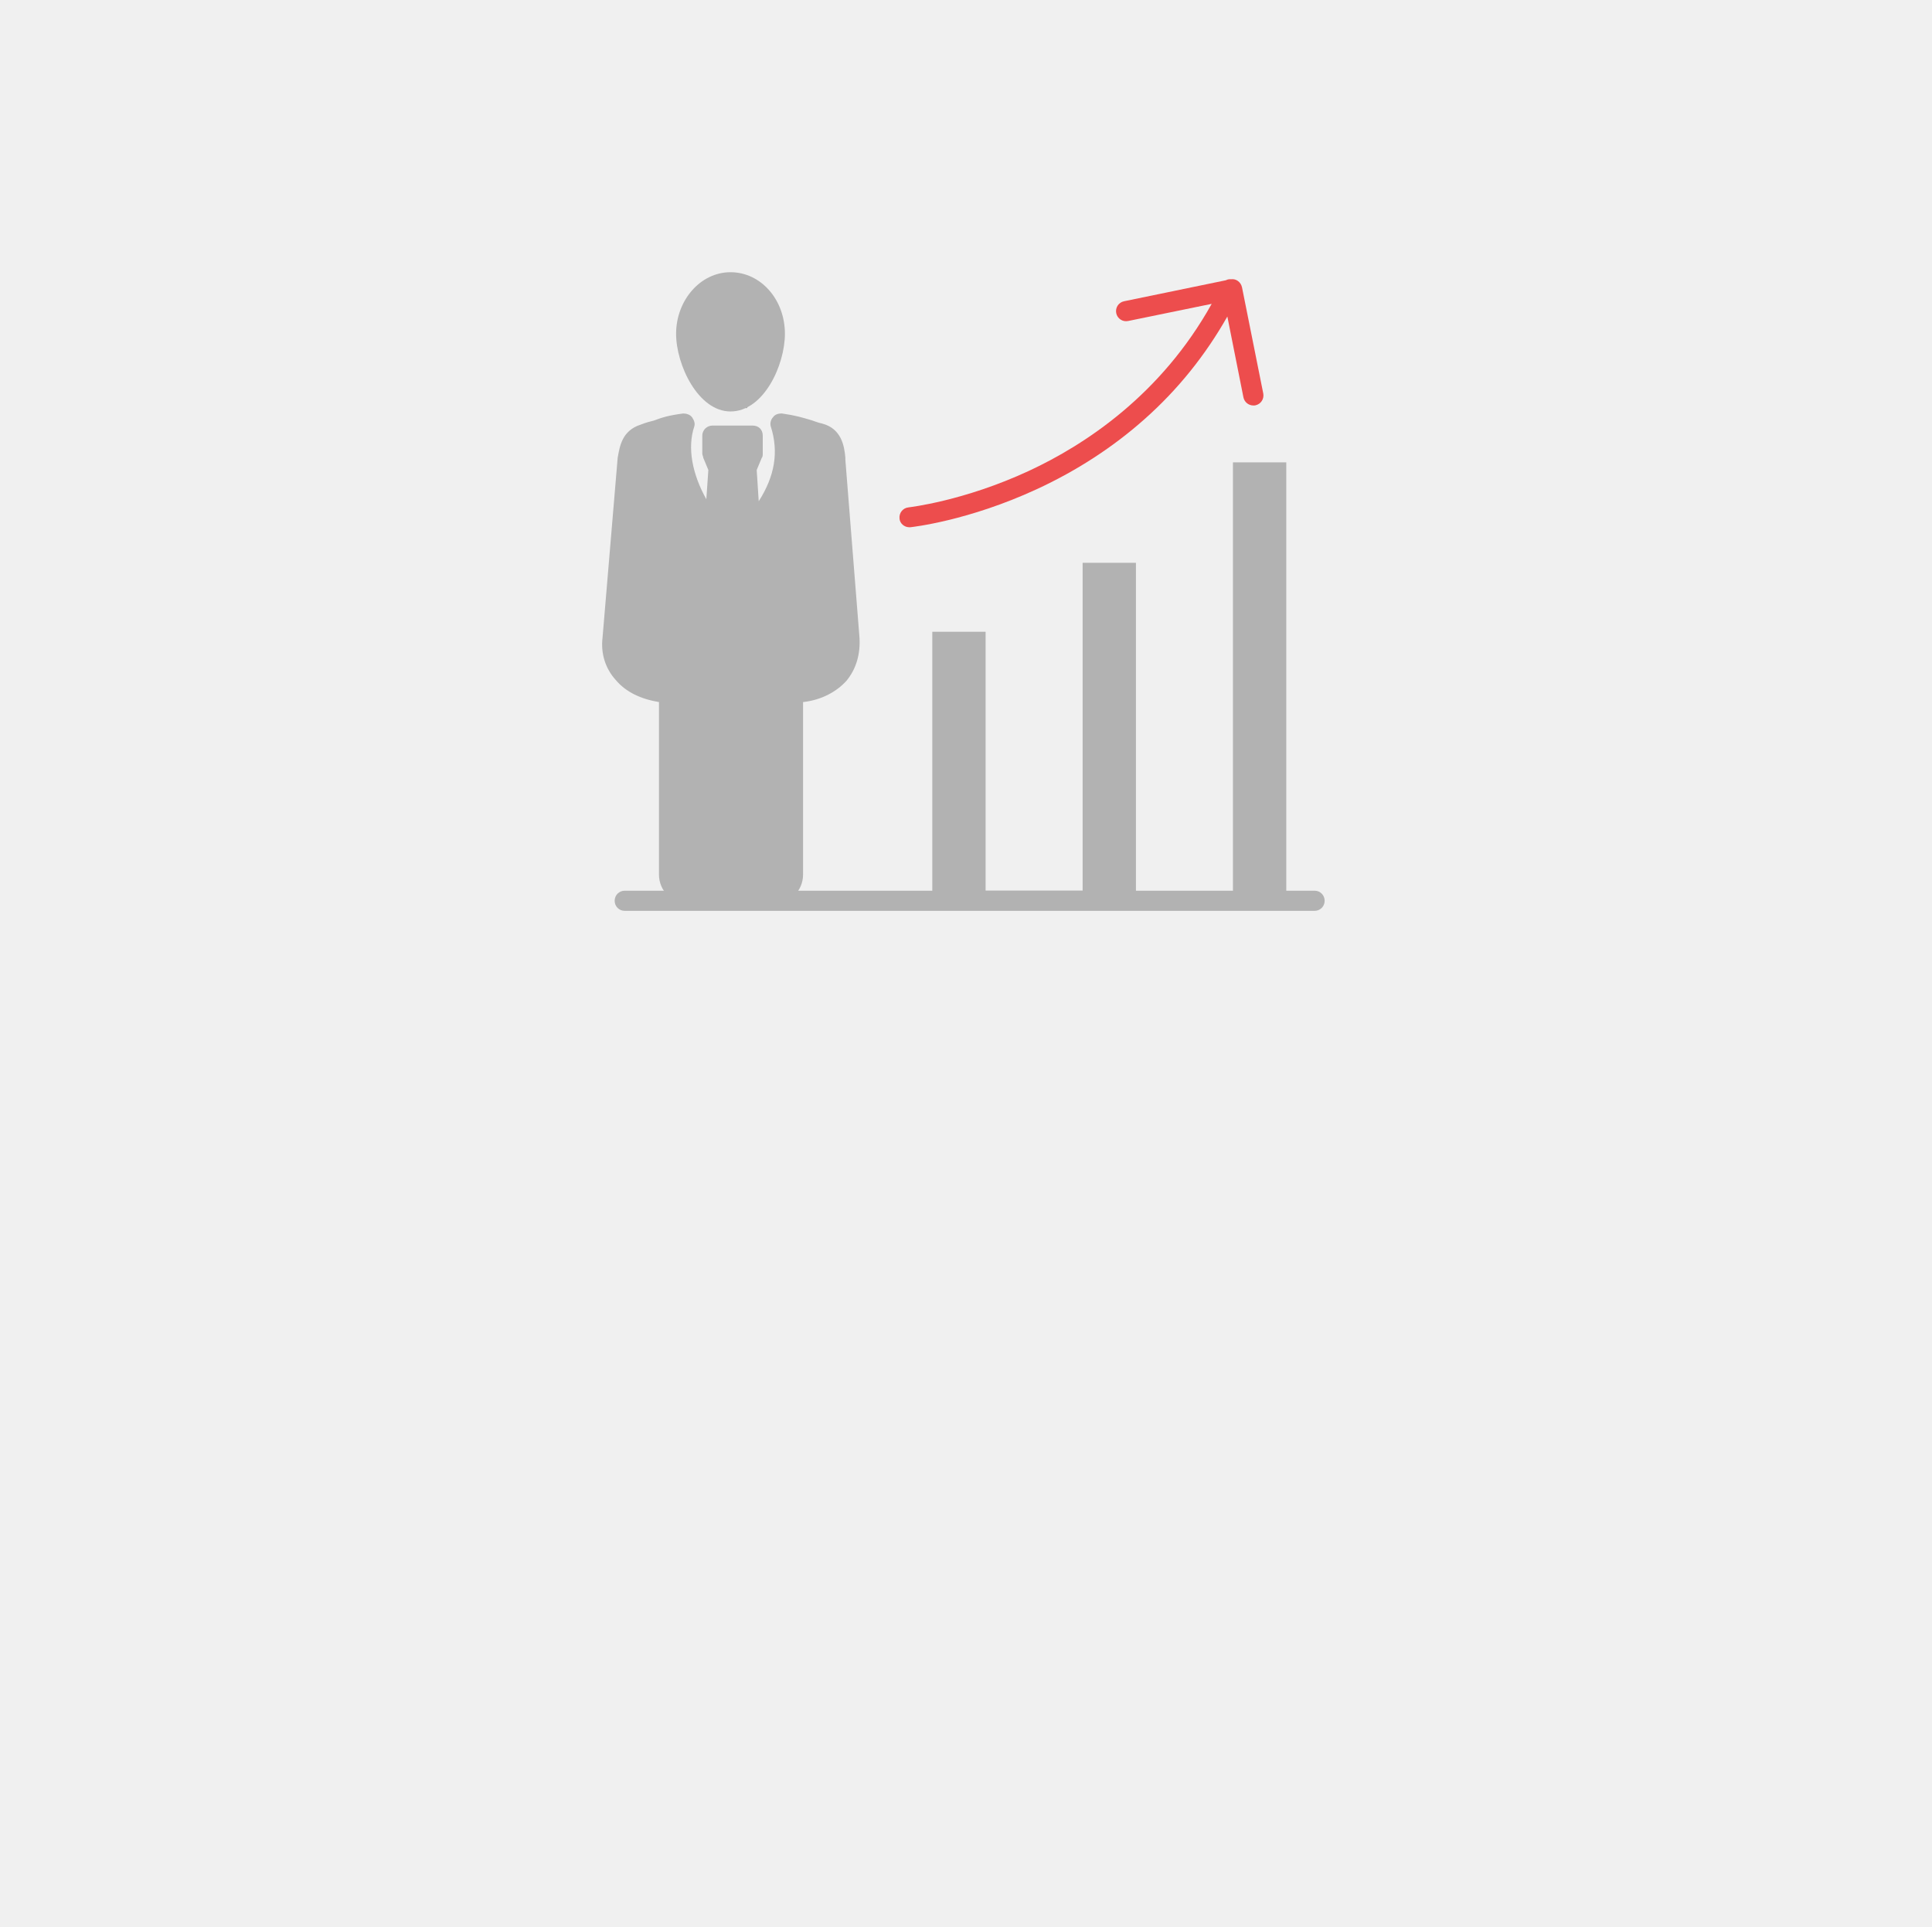
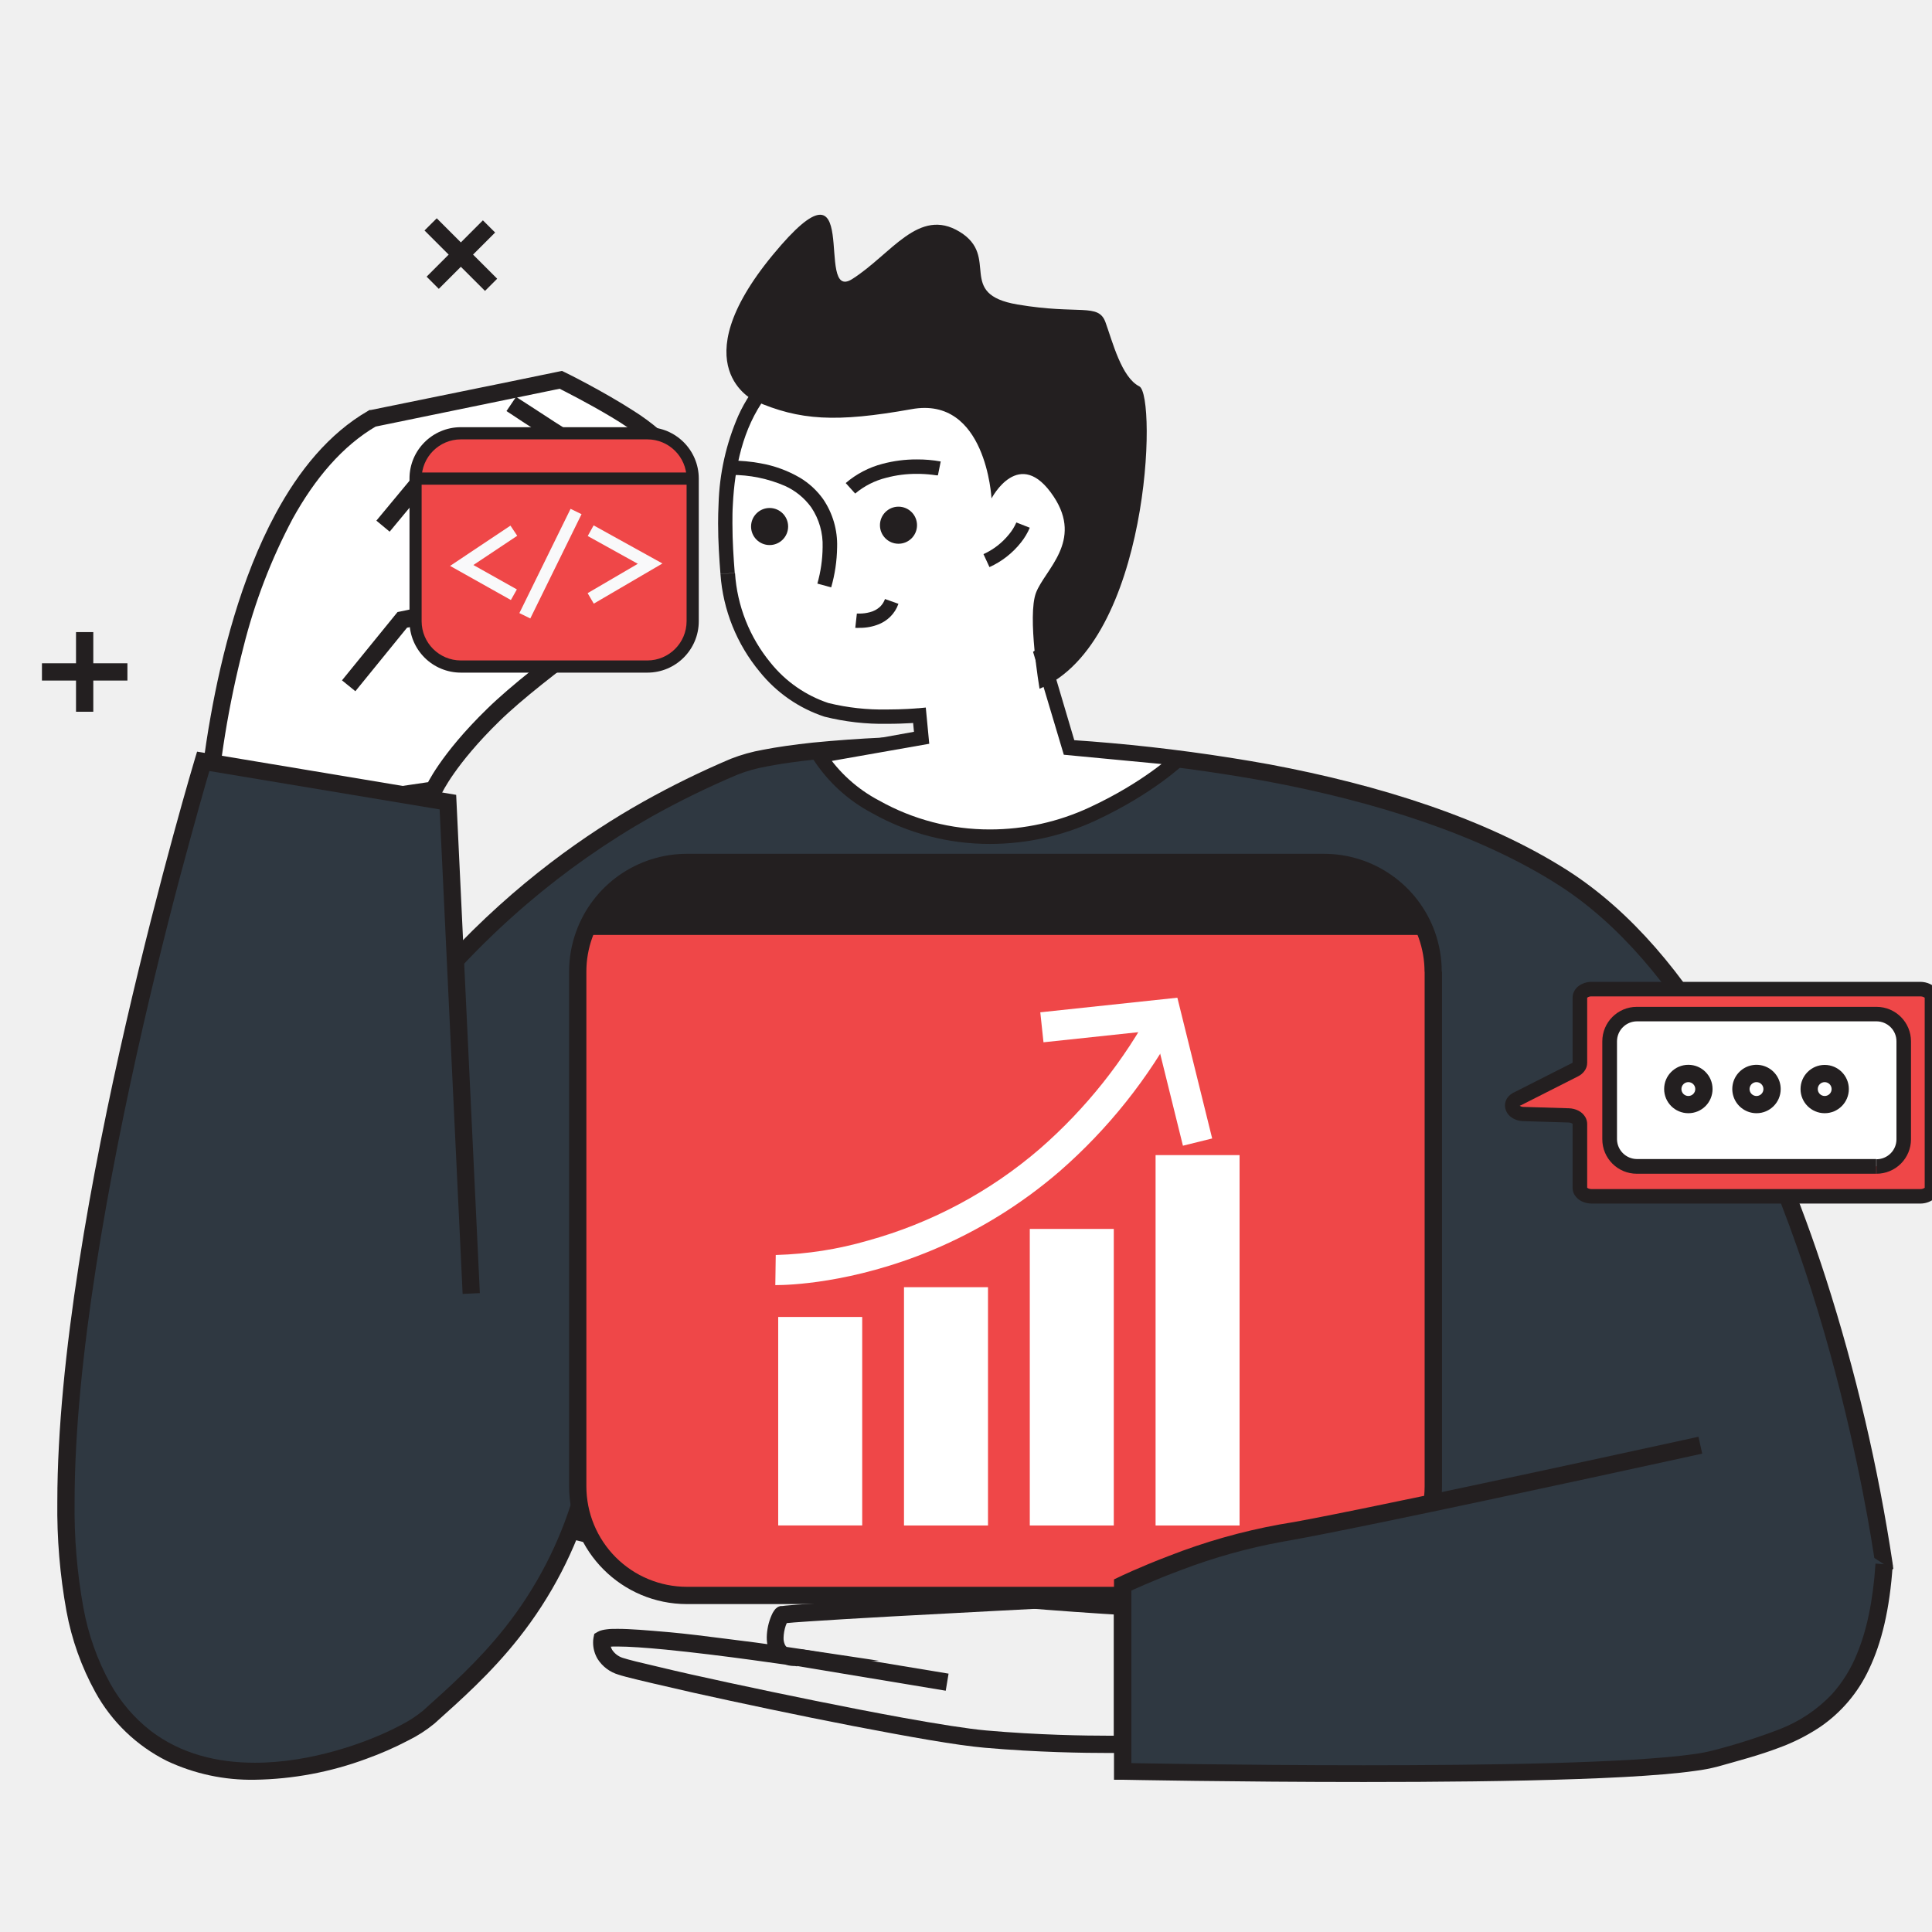
- <svg xmlns="http://www.w3.org/2000/svg" width="369" height="368" viewBox="0 0 369 368" fill="none">
-   <rect x="1.07" y="1" width="366" height="366" rx="31" />
-   <path d="M142.578 78.013L142.772 77.346H142.355L142.578 78.013Z" fill="black" />
-   <path d="M173.668 100.721C173.723 100.721 173.805 100.721 173.86 100.721C174.299 100.666 184.895 99.511 197.989 93.462C205.675 89.915 212.647 85.378 218.659 80.016C224.973 74.407 230.243 67.835 234.416 60.466L237.49 75.919C237.682 76.826 238.478 77.459 239.384 77.459C239.521 77.459 239.631 77.459 239.768 77.431C240.811 77.211 241.47 76.221 241.278 75.177L237.215 54.884C237.106 54.389 236.831 53.949 236.392 53.646C236.035 53.399 235.596 53.289 235.157 53.344C234.8 53.316 234.443 53.371 234.141 53.536L214.679 57.551C213.636 57.771 212.977 58.788 213.196 59.833C213.416 60.878 214.432 61.538 215.475 61.318L231.423 58.046C221.761 75.397 207.295 84.938 196.534 89.942C184.044 95.744 173.668 96.899 173.503 96.927C172.46 97.037 171.692 97.972 171.801 99.044C171.856 99.979 172.707 100.721 173.668 100.721Z" fill="#ED4D4D" />
-   <path d="M251.079 170.15H245.672V88.319H235.487V170.15H216.959V107.512H206.775V170.123H188.246V120.683H178.062V170.15H119.318C118.247 170.15 117.396 171.003 117.396 172.075C117.396 173.147 118.247 174 119.318 174H251.079C252.15 174 253.001 173.147 253.001 172.075C253.001 171.003 252.15 170.15 251.079 170.15Z" fill="#B2B2B2" />
-   <path d="M129.131 63.759C129.131 57.397 133.749 52 139.522 52C145.296 52 149.914 57.205 149.914 63.759C149.914 69.734 145.873 78.602 139.522 78.602C133.364 78.602 129.131 69.734 129.131 63.759Z" fill="#B2B2B2" />
-   <path d="M164.155 121.78C164.348 124.864 163.578 127.756 161.653 130.069C159.729 132.189 156.842 133.731 153.379 134.117V167.08C153.379 170.164 150.877 172.67 147.798 172.67H131.441C128.362 172.67 125.86 170.164 125.86 167.08V134.117C122.396 133.539 119.51 132.189 117.585 129.876C115.661 127.756 114.699 124.864 115.084 121.78L117.97 87.468C118.355 85.347 118.74 82.263 122.396 81.107C123.358 80.721 124.128 80.528 124.898 80.336C126.437 79.757 127.592 79.372 130.479 78.986C131.056 78.986 131.826 79.179 132.211 79.757C132.595 80.336 132.788 80.914 132.595 81.492C131.248 85.54 132.211 90.552 134.905 95.371L135.29 89.781L134.327 87.468C134.327 87.275 134.135 86.89 134.135 86.697V83.227C134.135 82.071 135.097 81.299 136.059 81.299H143.757C144.911 81.299 145.681 82.071 145.681 83.227V86.697C145.681 86.89 145.681 87.275 145.489 87.468L144.526 89.781L144.911 95.757C147.99 90.938 148.76 86.311 147.221 81.492C147.028 80.914 147.221 80.143 147.605 79.757C147.99 79.179 148.568 78.986 149.337 78.986C152.032 79.372 153.186 79.757 154.533 80.143C155.303 80.336 156.073 80.721 157.035 80.914C160.691 81.878 161.269 85.155 161.461 87.468V87.853L164.155 121.78Z" fill="#B2B2B2" />
+ <svg xmlns="http://www.w3.org/2000/svg" id="Layer_1" data-name="Layer 1" viewBox="0 0 368 368">
+   <defs>
+     <style>.cls-1{fill:#fff;}.cls-2{fill:#231f20;}.cls-3{fill:#2f3841;}.cls-4{fill:#ef4748;}.cls-5{fill:#f9f9fa;}</style>
+   </defs>
+   <path class="cls-1" d="M39.27,156.86s3-60.68,31.73-77.17l35.83-7.37s19,9.35,19.82,13.5-9.9,14.3-9.9,14.3l5.88,13.9S102.75,127.56,94,136.17s-11.33,14.31-11.33,14.31Z" />
+   <path class="cls-2" d="M39.27,156.86l1.65.08v-.16a185.89,185.89,0,0,1,5.45-33.52,107.72,107.72,0,0,1,9.4-24.5c4.17-7.53,9.45-13.86,16-17.64L71,79.69l.33,1.61,35.83-7.37-.33-1.61-.72,1.47.2.11c1,.51,5.7,2.87,10.18,5.56a62.42,62.42,0,0,1,6,4.06,16.75,16.75,0,0,1,1.91,1.74,5,5,0,0,1,.48.63l.1.2,0,.07h0l0,.18a3.8,3.8,0,0,1-.31,1.24,17.52,17.52,0,0,1-2.09,3.51,59.91,59.91,0,0,1-4.59,5.39c-.7.74-1.32,1.36-1.76,1.79l-.51.5-.13.13,0,0-.84.78,6.33,15,1.51-.64-.92-1.36s-5,3.4-11.09,7.88S97.33,130.57,92.8,135c-9,8.76-11.6,14.64-11.68,14.82l1.5.67-.24-1.63L39,155.24l.23,1.62,1.65.08-1.65-.08.24,1.63L83.75,152l.37-.83-.07,0,.07,0h0l-.07,0,.07,0c.08-.16,2.59-5.59,11-13.8,4.27-4.18,11.42-9.71,17.47-14.15,3-2.22,5.77-4.17,7.76-5.57L122.7,116l.86-.59,1.11-.76-6.4-15.14-1.52.64,1.13,1.2s2.54-2.4,5.09-5.37a39.73,39.73,0,0,0,3.57-4.74,15.94,15.94,0,0,0,1.26-2.41,6.65,6.65,0,0,0,.54-2.47,4,4,0,0,0-.08-.83h0a4.11,4.11,0,0,0-.58-1.37A10.39,10.39,0,0,0,125.75,82a41.8,41.8,0,0,0-5.12-3.78c-5.84-3.76-13-7.31-13.07-7.32l-.51-.25-.55.11-9.22,1.9L70.66,78.09l-.26,0-.22.13c-7.55,4.34-13.29,11.48-17.7,19.66-6.62,12.27-10.29,26.94-12.36,38.57a182.17,182.17,0,0,0-2.49,20.28l-.1,2,2-.29Z" />
+   <path class="cls-2" d="M107.33,114.29a9.14,9.14,0,1,1,7.11-10.79A9.13,9.13,0,0,1,107.33,114.29Z" />
+   <path class="cls-2" d="M96.45,78.28s4.87,3.26,10.22,6.63c2.68,1.68,5.48,3.39,7.87,4.73,1.2.68,2.3,1.26,3.25,1.71.48.23.92.42,1.33.58a7.09,7.09,0,0,0,1.17.36,5.81,5.81,0,0,0,1,.09,5.63,5.63,0,0,0,3.22-1.06,10.18,10.18,0,0,0,2.75-3.09,12.9,12.9,0,0,0,.92-1.8l-3.05-1.21h0a11.22,11.22,0,0,1-1.27,2.18,5.76,5.76,0,0,1-1.27,1.25,2.37,2.37,0,0,1-1.3.45,2.58,2.58,0,0,1-.38,0,3.93,3.93,0,0,1-.61-.2A22,22,0,0,1,118,87.78c-3.31-1.73-8.27-4.8-12.36-7.42-2-1.32-3.89-2.52-5.21-3.39l-1.56-1-.57-.38-1.84,2.73Z" />
+   <polygon class="cls-2" points="74.22 101.27 83.11 90.55 96.13 88.26 95.56 85.02 81.36 87.52 71.69 99.17 74.22 101.27 74.22 101.27" />
+   <polygon class="cls-2" points="67.69 131.66 77.53 119.56 97.49 115.46 96.83 112.24 75.72 116.58 65.14 129.59 67.69 131.66 67.69 131.66" />
+   <path class="cls-3" d="M358.87,298S345.55,197.65,297.7,167.15,154.63,139.61,139.83,146,76.68,173.65,50,242.71,326.81,317.21,358.87,298Z" />
+   <path class="cls-2" d="M358.87,298l1.63-.22a346.75,346.75,0,0,0-12.71-54.26c-4.68-14.52-10.86-30-18.92-43.86s-18-26-30.29-33.87c-15.56-9.91-35.84-16.27-56.75-20.19a336.85,336.85,0,0,0-60.49-5.38,260.78,260.78,0,0,0-26.54,1.23c-3.62.39-6.78.84-9.4,1.35a32.09,32.09,0,0,0-6.22,1.74,169.11,169.11,0,0,0-16.68,8.18c-21.33,12-53.87,37.23-74,89.43a24.86,24.86,0,0,0-1.77,8.95c0,5.58,2.18,10.73,6,15.31a51.64,51.64,0,0,0,13.63,10.94c9.89,5.78,23,10.63,38.13,14.69,45.49,12.17,110,17.22,163.05,17.22,22.4,0,42.76-.9,58.82-2.56A200.25,200.25,0,0,0,347,303.62a74.27,74.27,0,0,0,7.41-1.95,27,27,0,0,0,5.3-2.29l.92-.56-.14-1.07-1.63.22-.84-1.41a23.86,23.86,0,0,1-4.64,2,94.29,94.29,0,0,1-13.78,3.1c-17,2.74-42.76,4.3-72,4.3-46,0-100.77-3.84-143.85-12.79-21.54-4.47-40.18-10.23-53.28-17.33-6.55-3.55-11.7-7.43-15.16-11.56S50,255.79,50,251.07a21.62,21.62,0,0,1,1.54-7.77C64.8,209,83.36,186.71,100.44,172.12a150.47,150.47,0,0,1,23.67-16.57,165.07,165.07,0,0,1,16.37-8A28.68,28.68,0,0,1,146,146c7.48-1.47,20.15-2.53,35.31-2.52a334,334,0,0,1,59.88,5.32c20.66,3.86,40.6,10.16,55.6,19.73,11.64,7.42,21.31,19.2,29.21,32.75,11.84,20.33,19.67,44.59,24.51,63.74,2.42,9.58,4.1,17.88,5.17,23.78.54,2.95.92,5.3,1.17,6.91.13.81.22,1.43.28,1.85s.08.62.08.62l1.63-.21-.84-1.41Z" />
+   <path class="cls-1" d="M138.59,109.25c1.23,15.14,11.66,23.94,18.83,26s17.69,1,17.69,1l.41,4.29-19.41,3.5a28.89,28.89,0,0,0,10.71,9.7,45.29,45.29,0,0,0,41.33,1.34c10.73-5,16.47-10.54,16.47-10.54l-21-2-5.3-17.75a7.91,7.91,0,0,0,.75-.58c2.51-2.13,10.63-10.53,11.32-30.72C211.22,69.56,186.47,63,186.47,63l.46.14L184,62.4l-.29,0-.94.59H169.07C144.5,65.17,139,81.62,138.23,96.09A101.48,101.48,0,0,0,138.59,109.25Z" />
+   <path class="cls-2" d="M138.59,109.25l-1.36.11A32.79,32.79,0,0,0,144.74,128a26.45,26.45,0,0,0,12.3,8.51A45.84,45.84,0,0,0,169,137.87c3.59,0,6.25-.26,6.28-.26l-.13-1.35-1.35.13.29,3-20.14,3.63,1,1.69a30.07,30.07,0,0,0,11.2,10.19,45.6,45.6,0,0,0,22.45,5.85,47.71,47.71,0,0,0,20.12-4.47c10.92-5.08,16.77-10.72,16.85-10.8l2.13-2.05-23-2.19-5-16.87-1.31.39.74,1.14a8.55,8.55,0,0,0,.89-.68h0a28.13,28.13,0,0,0,6.68-9c2.53-5.07,4.77-12.42,5.13-22.7,0-.4,0-.8,0-1.2a29,29,0,0,0-3.94-15A34.27,34.27,0,0,0,194.71,65a38.66,38.66,0,0,0-7.89-3.34l-.74,2.62.47.14.38-1.31.34-1.32L184.14,61l-.52,0-.35,0-.88.56H169a41.3,41.3,0,0,0-15.59,4.19,28,28,0,0,0-12.77,13.41A45.33,45.33,0,0,0,136.87,96q-.09,1.88-.09,3.69c0,3.52.23,6.82.45,9.65l1.36-.11,1.36-.11c-.22-2.8-.44-6-.44-9.43,0-1.17,0-2.35.08-3.55.35-7.1,1.9-14.56,6.21-20.42a25.12,25.12,0,0,1,8.81-7.48,38.89,38.89,0,0,1,14.58-3.89L169.07,63v1.37h14.11l1.27-.81-.73-1.15.1,1.36h.07l2.7.7.73-2.63-.47-.13-.38,1.3-.35,1.32h0a38.25,38.25,0,0,1,11.77,6,29.07,29.07,0,0,1,7.7,8.57,26.31,26.31,0,0,1,3.46,13.42c0,.37,0,.74,0,1.11-.34,9.92-2.5,16.87-4.84,21.58a25.51,25.51,0,0,1-6,8.15h0l-.47.38-.11.07,0,0,.19.29-.19-.3h0l.19.29-.19-.3-.86.56,5.86,19.61,21.9,2.08.13-1.35-1-1h0c-.26.26-5.86,5.53-16.09,10.28a45,45,0,0,1-19,4.22,42.89,42.89,0,0,1-21.11-5.5,27.61,27.61,0,0,1-10.22-9.23l-1.16.71.24,1.34L177,141.67l-.66-6.9-1.36.13h-.11c-.52.05-2.89.24-5.91.24a43.35,43.35,0,0,1-11.17-1.23,23.76,23.76,0,0,1-11-7.65A30,30,0,0,1,140,109.14Z" />
+   <path class="cls-2" d="M193.58,99.56l.38.14-.38-.15h0l.38.14-.38-.15a9.19,9.19,0,0,1-1.38,2.23,13.33,13.33,0,0,1-4.87,3.78l1.14,2.47a16.08,16.08,0,0,0,6-4.69,12.15,12.15,0,0,0,1.68-2.81l-2.55-1Z" />
+   <path class="cls-2" d="M179.19,87.9a24.61,24.61,0,0,0-4.55-.39,25,25,0,0,0-6.55.84,17.55,17.55,0,0,0-7,3.66l1.8,2A14.72,14.72,0,0,1,168.82,91a22.09,22.09,0,0,1,5.82-.74,23.94,23.94,0,0,1,2.93.17l.81.11.21,0h.06l.54-2.67Z" />
+   <path class="cls-2" d="M138.45,90.46h0c.05,0,.34,0,.81,0a25.56,25.56,0,0,1,10.27,2.1,12.57,12.57,0,0,1,5,4.09,12.79,12.79,0,0,1,2.16,7.58,26.29,26.29,0,0,1-1,6.93l2.63.72a29.08,29.08,0,0,0,1.13-7.65,15.41,15.41,0,0,0-2.65-9.14A14.71,14.71,0,0,0,152.38,91a22.67,22.67,0,0,0-7.56-2.76,31.11,31.11,0,0,0-5.56-.51c-.6,0-1,0-1,0l.17,2.72Z" />
+   <path class="cls-2" d="M162.92,119.59a5.93,5.93,0,0,0,.81,0,9.59,9.59,0,0,0,3.7-.7,6.75,6.75,0,0,0,2.12-1.39,6.42,6.42,0,0,0,1.58-2.49l-2.56-.91a3.85,3.85,0,0,1-.92,1.45,4.43,4.43,0,0,1-2,1.07,7.52,7.52,0,0,1-1.92.25l-.4,0h-.12l0,.29,0-.28h0l0,.29,0-.28-.3,2.7Z" />
+   <circle class="cls-2" cx="146.59" cy="100.29" r="3.53" />
+   <circle class="cls-2" cx="171.14" cy="100.04" r="3.53" />
+   <path class="cls-2" d="M143.74,76.34s-14.15-6.45,3.47-27.8,7.66,9.35,15.12,4.61,12.66-13.76,20.46-9S182,56,193.81,58s15.41-.34,16.76,3.39,3.05,10.5,6.44,12.2,2,48.79-19,57.6c0,0-2.37-13.89-.67-18.3s9-9.79,3.37-18.29c-6.54-9.88-11.85.34-11.85.34s-1-19.61-15.25-17C159.22,80.51,152.3,80.1,143.74,76.34Z" />
+   <path class="cls-3" d="M89.76,246.41,85.32,152.8,38.7,145s-34,113.29-24.42,161.54,60.06,27,67.34,20.5c10-9,22.57-20,29.23-41.81S114.62,212,114.62,212" />
+   <path class="cls-2" d="M91.4,246.34,86.89,151.4l-49.35-8.23-.42,1.39S30.57,166.35,24,194.9,10.93,258.75,10.92,286a108.7,108.7,0,0,0,1.74,20.89,51.23,51.23,0,0,0,5.5,15.42A31.78,31.78,0,0,0,31.8,335.42,37.71,37.71,0,0,0,48.53,339a63.9,63.9,0,0,0,21.29-4,63.67,63.67,0,0,0,7.93-3.48,25.83,25.83,0,0,0,5-3.22c5-4.49,10.75-9.56,16.07-16.3a78.19,78.19,0,0,0,13.64-26.26c1.84-6.06,2.94-14.11,3.6-22.72s.87-17.75.87-25.89c0-14.1-.63-25.2-.63-25.22l-3.28.19,0,.49c.12,2.29.59,12.28.59,24.54,0,8.08-.21,17.16-.85,25.64s-1.75,16.38-3.48,22A74.84,74.84,0,0,1,96.21,310c-5.12,6.47-10.67,11.39-15.69,15.89a23.81,23.81,0,0,1-4.3,2.77c-6.13,3.25-17,7.12-27.69,7.1-7.07,0-14-1.64-19.82-6.07a29.73,29.73,0,0,1-7.7-9,47.51,47.51,0,0,1-5.12-14.43A104.22,104.22,0,0,1,14.21,286c0-26.75,6.5-61.94,13-90.37,3.26-14.21,6.52-26.75,9-35.73,1.22-4.49,2.24-8.09,2.95-10.57.36-1.24.64-2.2.83-2.84l.29-1L38.7,145l-.27,1.62,45.31,7.55,4.38,92.29,3.28-.15Z" />
+   <path class="cls-4" d="M273,185.09v98a20.81,20.81,0,0,1-20.81,20.81H130.86a20.81,20.81,0,0,1-20.81-20.81v-98a20.8,20.8,0,0,1,20.81-20.82H252.22A20.8,20.8,0,0,1,273,185.09Z" />
+   <path class="cls-2" d="M273,185.09h-1.64v98a19.17,19.17,0,0,1-19.17,19.16H130.86a19.15,19.15,0,0,1-19.17-19.16v-98a19.08,19.08,0,0,1,1.11-6.45h0a19.19,19.19,0,0,1,18.06-12.73H252.22a19.16,19.16,0,0,1,18,12.73h0a19.09,19.09,0,0,1,1.12,6.45h3.28a22.53,22.53,0,0,0-1.3-7.56h0a22.45,22.45,0,0,0-21.15-14.9H130.86a22.45,22.45,0,0,0-21.15,14.9h0a22.28,22.28,0,0,0-1.31,7.56v98a22.45,22.45,0,0,0,22.46,22.45H252.22a22.45,22.45,0,0,0,22.45-22.45v-98Z" />
+   <path class="cls-2" d="M271.82,178.08H111.26a20.81,20.81,0,0,1,19.6-13.81H252.22A20.82,20.82,0,0,1,271.82,178.08Z" />
+   <rect class="cls-4" x="79.15" y="82.53" width="52.79" height="44.42" rx="8.62" />
+   <path class="cls-2" d="M123.31,127V125.8H87.77a7.48,7.48,0,0,1-7.46-7.47V91.16a7.48,7.48,0,0,1,7.46-7.47h35.54a7.48,7.48,0,0,1,7.47,7.47v27.17a7.48,7.48,0,0,1-7.47,7.47v2.32a9.79,9.79,0,0,0,9.79-9.79V91.16a9.79,9.79,0,0,0-9.79-9.79H87.77A9.78,9.78,0,0,0,78,91.16v27.17a9.78,9.78,0,0,0,9.78,9.79h35.54Z" />
+   <polyline class="cls-2" points="79.15 92.32 131.94 92.32 131.94 90 79.15 90" />
+   <polygon class="cls-5" points="97.23 100.12 85.73 107.79 97.31 114.29 98.45 112.27 90.17 107.62 98.52 102.05 97.23 100.12 97.23 100.12" />
+   <polyline class="cls-5" points="108.68 96.92 98.93 116.78 101.01 117.8 110.77 97.94" />
+   <polygon class="cls-5" points="111.95 102.1 121.49 107.39 111.93 112.98 113.1 114.98 126.18 107.33 113.07 100.07 111.95 102.1 111.95 102.1" />
+   <path class="cls-4" d="M289,209.34l11-5.57a1.52,1.52,0,0,0,.94-1.3V190c0-.88,1-1.59,2.24-1.59h62.6c1.24,0,2.25.71,2.25,1.59v36.28c0,.88-1,1.59-2.25,1.59h-62.6c-1.24,0-2.24-.71-2.24-1.59V214.07c0-.85-1-1.55-2.15-1.59l-8.6-.26C288,212.15,287.21,210.22,289,209.34Z" />
+   <path class="cls-2" d="M289,209.34l.62,1.23,11-5.57a3.31,3.31,0,0,0,1.18-1,2.55,2.55,0,0,0,.52-1.54V190h-.17l.15.09,0-.09h-.17l.15.09.05-.06a1.29,1.29,0,0,1,.83-.24h62.6a1.41,1.41,0,0,1,.79.21l.1.09.15-.09h-.17l0,.09.15-.09h-.17v36.28h.17l-.15-.09,0,.09h.17l-.15-.09-.05.06a1.35,1.35,0,0,1-.84.24h-62.6a1.47,1.47,0,0,1-.79-.21l-.09-.09-.15.09h.17l0-.09-.15.09h.17V214.07a2.61,2.61,0,0,0-.36-1.3,3.17,3.17,0,0,0-1.34-1.23,4.3,4.3,0,0,0-1.79-.44l-8.6-.26a1.3,1.3,0,0,1-.76-.22l-.07-.07-.13.06h.14v-.07l-.13.06h0l.14.1,0-.1h-.16l.14.1a.59.59,0,0,1,.21-.15h0l-.62-1.23-.62-1.24a3.33,3.33,0,0,0-1.23,1,2.57,2.57,0,0,0-.48,1.49,2.79,2.79,0,0,0,1.1,2.16,4,4,0,0,0,2.39.82l8.6.26a1.42,1.42,0,0,1,.75.22l.08.08.16-.09h-.18l0,.09.16-.09h-.18v12.25a2.58,2.58,0,0,0,.38,1.33,3.22,3.22,0,0,0,1.4,1.24,4.4,4.4,0,0,0,1.85.41h62.6a4.24,4.24,0,0,0,2.39-.72,3.1,3.1,0,0,0,.87-.93,2.58,2.58,0,0,0,.37-1.33V190a2.58,2.58,0,0,0-.37-1.33,3.27,3.27,0,0,0-1.4-1.24,4.41,4.41,0,0,0-1.86-.41h-62.6a4.21,4.21,0,0,0-2.38.72,3,3,0,0,0-.87.93,2.58,2.58,0,0,0-.38,1.33v12.43h.23l-.22-.07v.07h.23l-.22-.07.08,0-.07,0v0l.08,0-.07,0a.47.47,0,0,1-.2.15l-11,5.57h0Z" />
+   <rect class="cls-1" x="306.58" y="193.16" width="55.99" height="28.99" rx="5.19" />
+   <path class="cls-2" d="M357.38,222.15v-1.38H311.77A3.82,3.82,0,0,1,308,217V198.35a3.82,3.82,0,0,1,3.81-3.81h45.61a3.82,3.82,0,0,1,2.7,1.12,3.77,3.77,0,0,1,1.11,2.69V217a3.77,3.77,0,0,1-1.11,2.69,3.82,3.82,0,0,1-2.7,1.12v2.76A6.57,6.57,0,0,0,364,217V198.35a6.57,6.57,0,0,0-6.57-6.57H311.77a6.57,6.57,0,0,0-6.57,6.57V217a6.57,6.57,0,0,0,6.57,6.57h45.61Z" />
+   <path class="cls-2" d="M324.55,207.44h-1.64a1.32,1.32,0,1,1-1.32-1.32,1.32,1.32,0,0,1,1.32,1.32h3.29a4.61,4.61,0,1,0-4.61,4.6,4.6,4.6,0,0,0,4.61-4.6Z" />
+   <path class="cls-2" d="M337.54,207.44h-1.65a1.32,1.32,0,1,1-1.31-1.32,1.32,1.32,0,0,1,1.31,1.32h3.29a4.61,4.61,0,1,0-4.6,4.6,4.6,4.6,0,0,0,4.6-4.6Z" />
+   <path class="cls-2" d="M350.52,207.44h-1.64a1.32,1.32,0,1,1-1.32-1.32,1.33,1.33,0,0,1,1.32,1.32h3.28a4.6,4.6,0,1,0-4.6,4.6,4.6,4.6,0,0,0,4.6-4.6Z" />
+   <polyline class="cls-2" points="7.99 129.63 24.27 129.63 24.27 126.34 7.99 126.34" />
+   <polyline class="cls-2" points="14.48 120.4 14.48 135.57 17.77 135.57 17.77 120.4" />
+   <polyline class="cls-2" points="80.86 43.9 92.38 55.41 94.7 53.09 83.19 41.58" />
+   <polyline class="cls-2" points="91.98 41.97 81.26 52.7 83.58 55.02 94.31 44.29" />
+   <path class="cls-3" d="M323.85,275.27s-65.12,14.31-79.92,16.78-30.1,9.86-30.1,9.86v35.53s97.19,2,113-2.47,30.09-7.4,32.06-37" />
+   <path class="cls-2" d="M323.49,273.67l-2.82.62c-6.33,1.38-22.37,4.88-38.43,8.3-8,1.71-16.08,3.41-22.92,4.8s-12.48,2.51-15.67,3a113.9,113.9,0,0,0-20.91,5.94c-5.73,2.18-9.59,4.05-9.62,4.07l-.93.44V339l1.61,0s21.54.43,46,.43c13.75,0,28.43-.13,40.74-.57,6.15-.21,11.71-.5,16.28-.89,2.29-.19,4.32-.41,6.07-.66a32.79,32.79,0,0,0,4.37-.84c3.93-1.11,7.83-2.13,11.53-3.54a37.12,37.12,0,0,0,7.92-4,27.21,27.21,0,0,0,9.3-11c2.39-5,3.95-11.41,4.51-19.88l-3.28-.22c-.48,7.27-1.72,12.83-3.5,17.12a26,26,0,0,1-4.83,7.79,27.32,27.32,0,0,1-10,6.66,116,116,0,0,1-12.55,4,31.4,31.4,0,0,1-3.94.75c-5.83.82-15.52,1.35-26.7,1.67s-23.92.42-35.93.42c-12.21,0-23.69-.11-32.12-.22-4.22-.05-7.67-.11-10.07-.15l-3.74-.07,0,1.65h1.64V301.91h-1.64l.72,1.48.16-.07c.84-.4,4.81-2.25,10.27-4.28a108.94,108.94,0,0,1,19.22-5.37c3.75-.63,10.59-2,18.79-3.68,24.58-5.06,61.2-13.11,61.21-13.11l-.71-3.21Z" />
+   <path class="cls-2" d="M213.83,303.89l-.08-1.64s-16,.8-32.17,1.66c-8.06.44-16.15.88-22.27,1.25-3.07.19-5.64.36-7.47.49l-2.19.18-.67.08-.29,0-.19.05a1.62,1.62,0,0,0-.45.21,2.14,2.14,0,0,0-.59.6,4.44,4.44,0,0,0-.51.94,10.92,10.92,0,0,0-.9,4.17,6.86,6.86,0,0,0,.24,1.87,4.68,4.68,0,0,0,1.76,2.58,5.91,5.91,0,0,0,3.53,1l.69,0,15.13-1-15-2.25s-6.36-1-13.86-1.9c-3.76-.48-7.79-1-11.48-1.32s-7-.6-9.39-.6c-.8,0-1.49,0-2.1.09a7.32,7.32,0,0,0-.86.15,3,3,0,0,0-.88.34l-.63.37-.15.72a4.53,4.53,0,0,0-.08.93,6.12,6.12,0,0,0,.86,3.13,7.07,7.07,0,0,0,4,3c.35.12.82.25,1.46.42,2.37.62,7,1.69,12.74,3,8.68,1.93,20,4.33,30.48,6.36,5.21,1,10.2,1.93,14.51,2.66s7.94,1.25,10.5,1.47c10.12.89,19.2,1,23.58,1,1.74,0,2.73,0,2.74,0l1.61,0V302.16l-1.72.09.08,1.64h-1.64v28.37h1.64l0-1.65h-2.68c-4.31,0-13.31-.12-23.29-1-3.4-.3-9.21-1.22-16-2.45-10.19-1.85-22.64-4.41-33-6.64-5.15-1.11-9.77-2.14-13.31-3l-4.41-1.05c-1.14-.29-2-.52-2.28-.62a3.81,3.81,0,0,1-2.23-1.58,2.84,2.84,0,0,1-.39-1.44,1.71,1.71,0,0,1,0-.26v0l-.62-.1.61.12v0l-.62-.1.61.12-1.61-.33.83,1.42-.25-.42.17.46.08,0-.25-.42.17.46a3.24,3.24,0,0,1,.69-.11,14.2,14.2,0,0,1,1.57-.05c2.17,0,5.44.23,9.07.58,5.46.53,11.76,1.33,16.68,2l6.1.85,2.39.35.24-1.62-.11-1.64-.47,0a3.36,3.36,0,0,1-1.27-.21,1.23,1.23,0,0,1-.72-.65,2.94,2.94,0,0,1-.26-1.32,7.94,7.94,0,0,1,.41-2.31c.12-.33.24-.61.32-.78l.08-.13-.83-.58.56.83a.89.89,0,0,0,.27-.25l-.83-.58.56.83-.85-1.28.45,1.47a1.56,1.56,0,0,0,.4-.19l-.85-1.28.45,1.47-.31-1,.22,1,.09,0-.31-1,.22,1,0-.24,0,.24h0l0-.24,0,.24.33,0c.74-.08,2.35-.21,4.54-.35,7.67-.52,22.59-1.33,35.59-2,6.5-.35,12.52-.65,16.91-.88l5.23-.26,1.93-.1-.08-1.64h0Z" />
+   <polyline class="cls-2" points="151.9 317.35 180.14 322.04 180.68 318.79 152.43 314.11" />
+   <path class="cls-1" d="M147.65,244.78h.25c2,0,14.35-.26,29.7-6.67a90.83,90.83,0,0,0,24.23-15,101.19,101.19,0,0,0,22.76-28.59l-5-2.75a95.65,95.65,0,0,1-21.47,27,84.76,84.76,0,0,1-32.86,17.55,69.58,69.58,0,0,1-17.33,2.72h-.17l-.08,5.73Z" />
+   <polygon class="cls-1" points="198.76 198.53 219.89 196.28 225.32 218.23 230.89 216.85 224.26 190.04 198.15 192.82 198.76 198.53 198.76 198.53" />
+   <rect class="cls-1" x="148.23" y="250.85" width="16" height="39.71" />
+   <rect class="cls-1" x="172.19" y="245.18" width="16" height="45.39" />
+   <rect class="cls-1" x="196.15" y="234.08" width="16" height="56.49" />
+   <rect class="cls-1" x="220.11" y="220.02" width="16" height="70.55" />
</svg>
